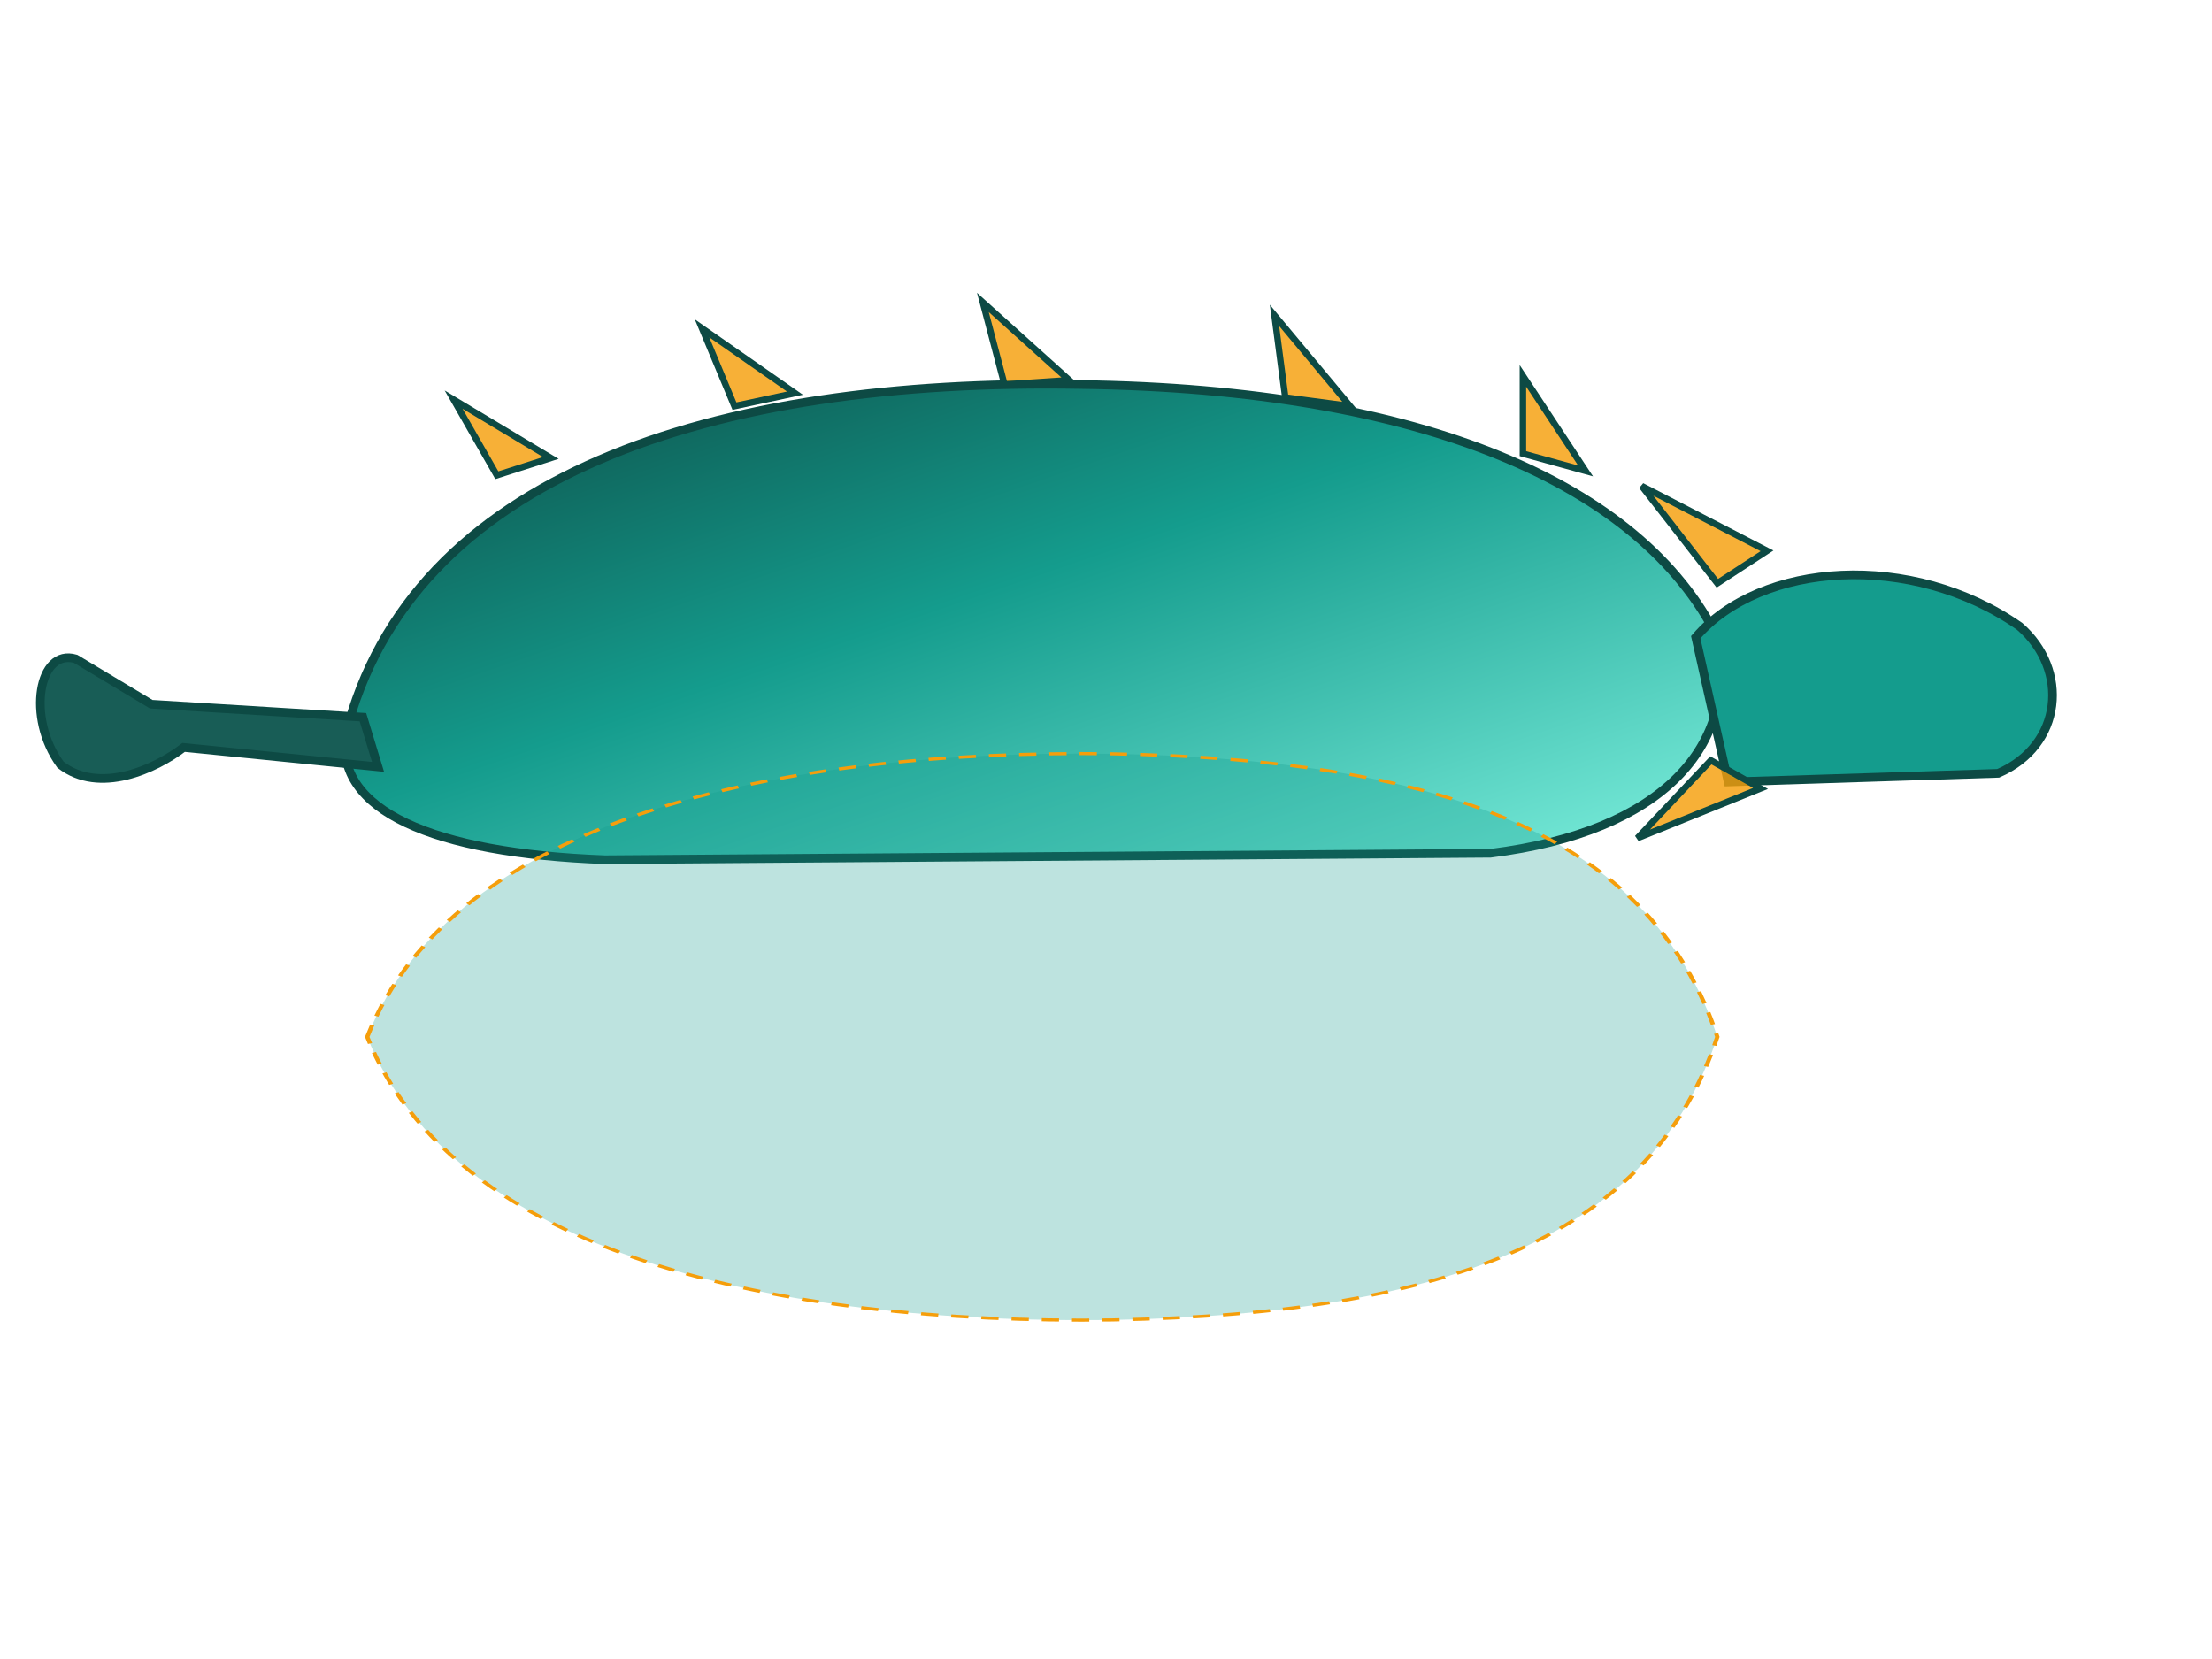
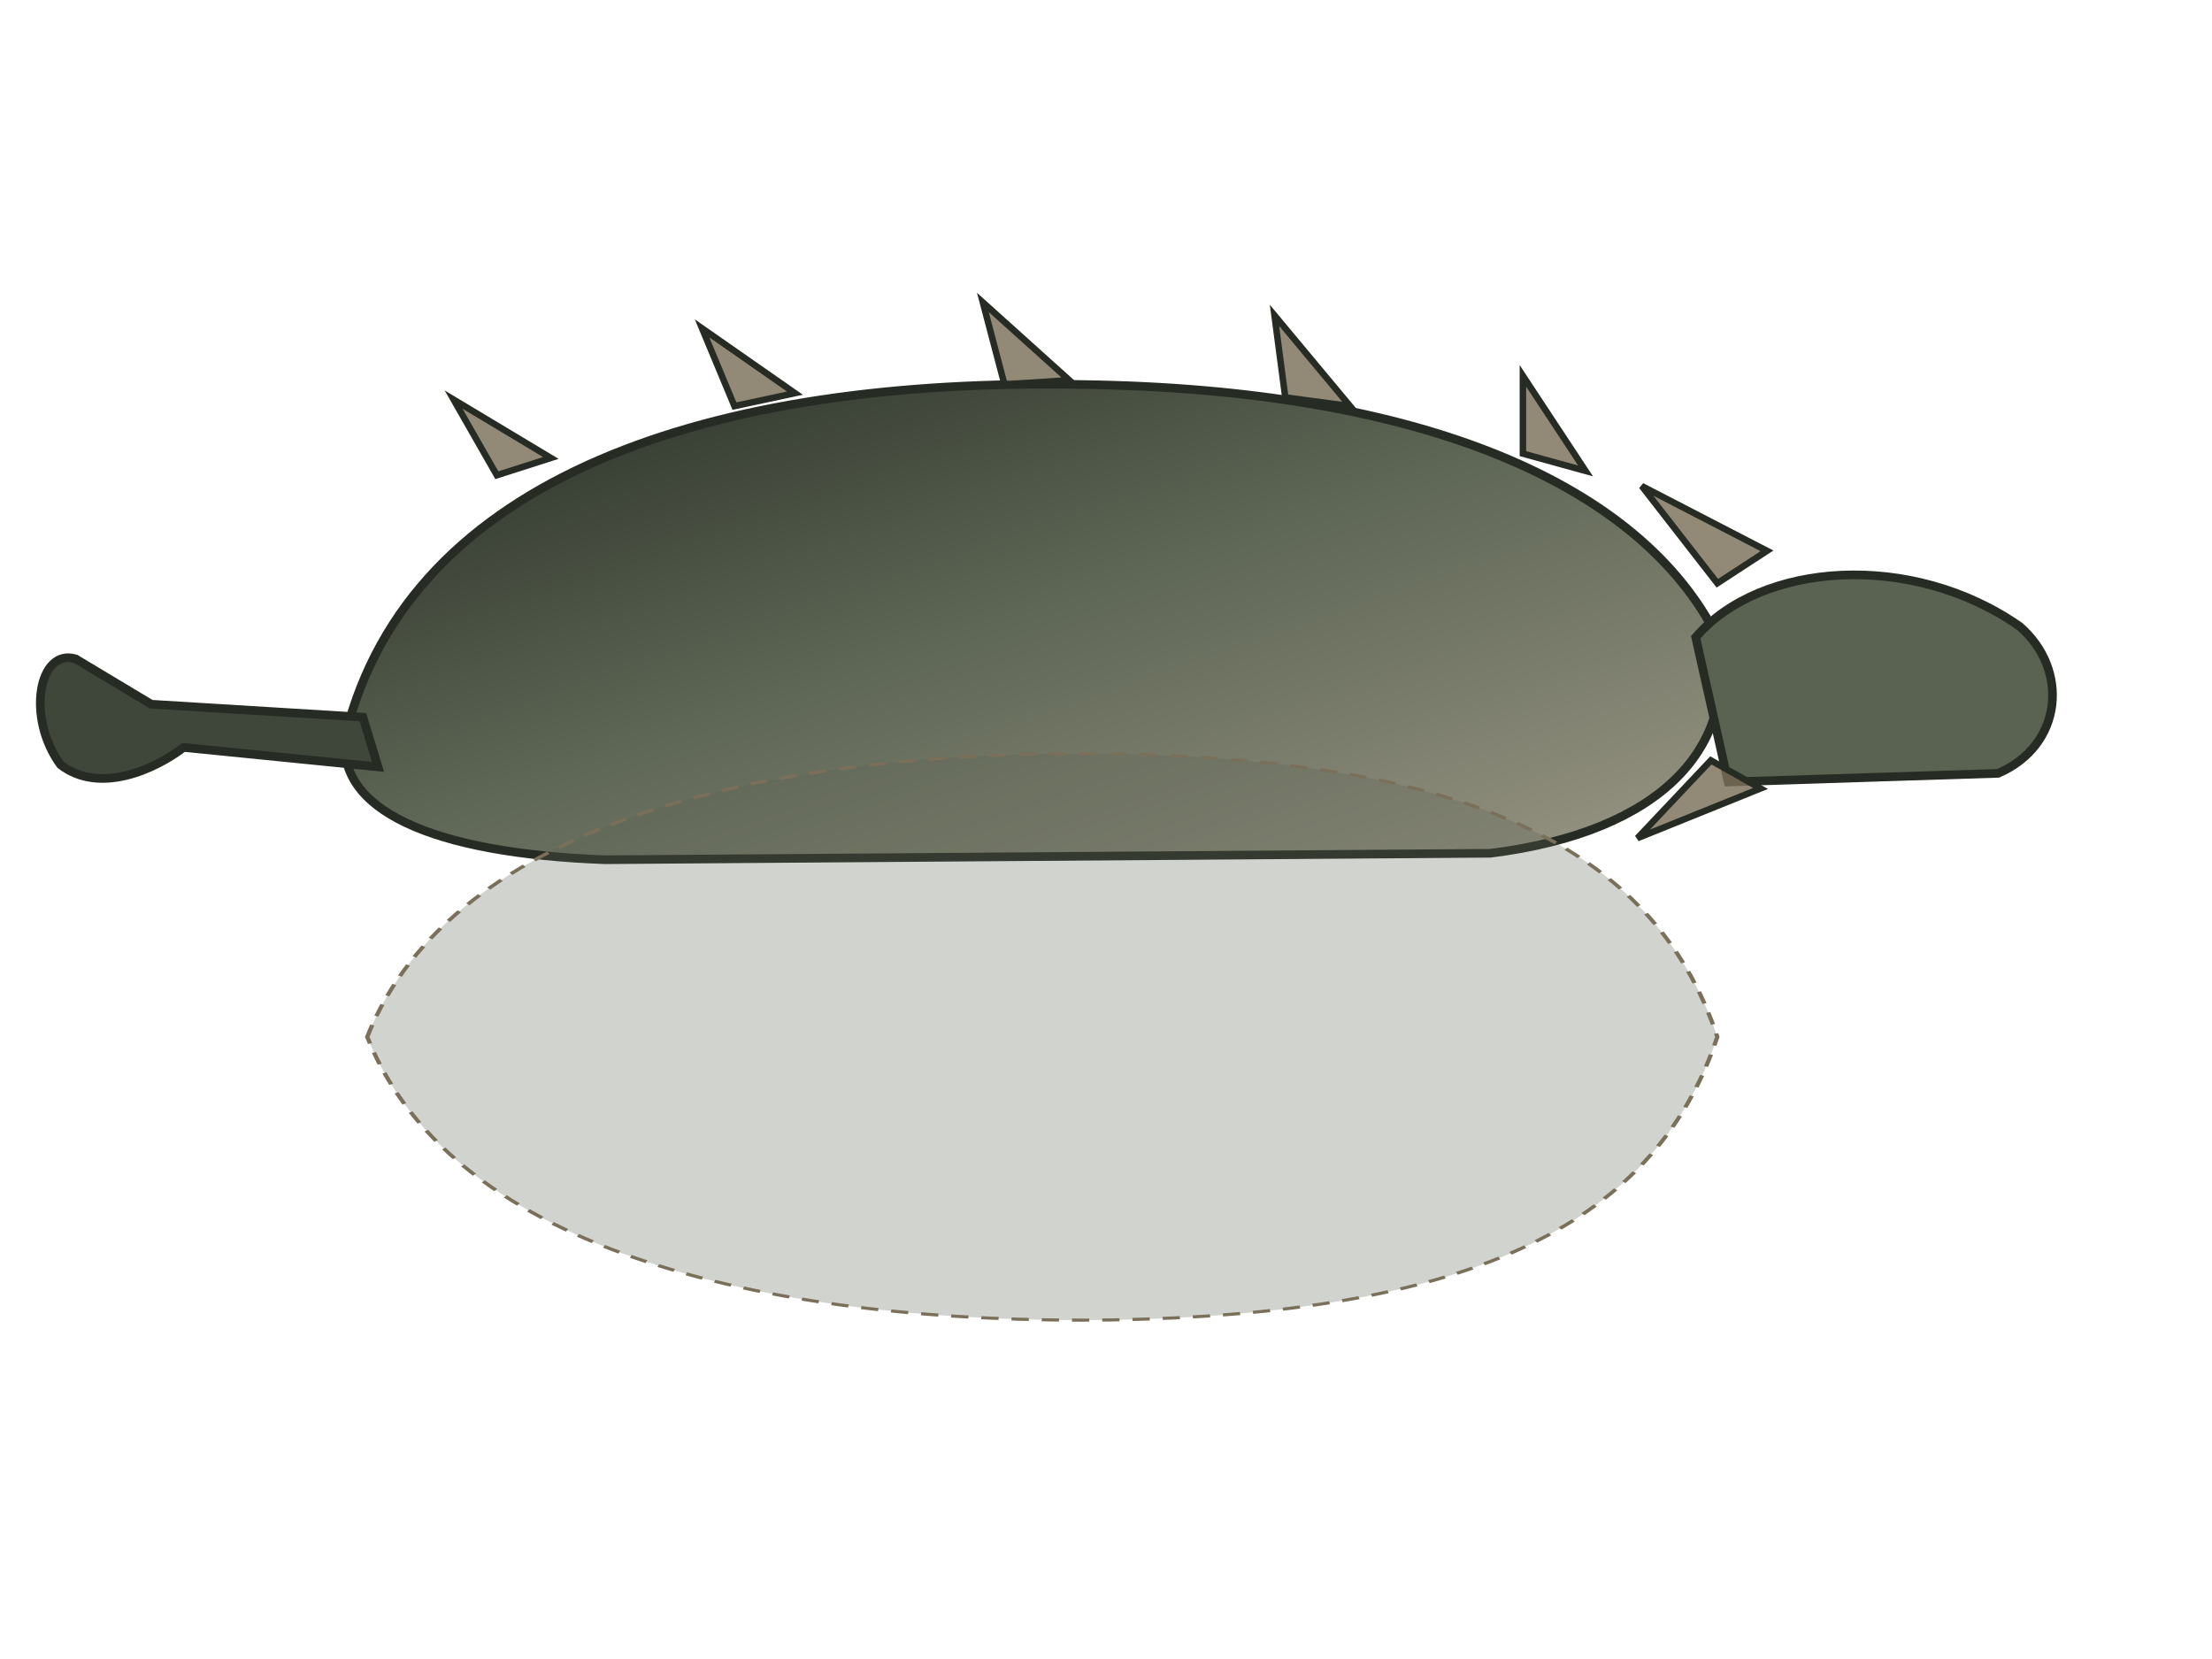
<svg xmlns="http://www.w3.org/2000/svg" viewBox="0 0 1024 768" width="1024" height="768">
  <defs>
    <linearGradient id="bodyGrad_ankylo" x1="0%" y1="0%" x2="100%" y2="100%">
-       <stop offset="0%" stop-color="#0d4a44" />
-       <stop offset="45%" stop-color="#149c8d" />
-       <stop offset="100%" stop-color="#7ef0de" />
+       <stop offset="0%" stop-color="#262b23" />
+       <stop offset="45%" stop-color="#5a6352" />
+       <stop offset="100%" stop-color="#9a9685" />
    </linearGradient>
    <linearGradient id="accentGrad_ankylo" x1="0%" y1="0%" x2="0%" y2="100%">
-       <stop offset="0%" stop-color="#f59e0b" />
-       <stop offset="100%" stop-color="#185d56" />
+       <stop offset="0%" stop-color="#7a6f59" />
+       <stop offset="100%" stop-color="#3f463a" />
    </linearGradient>
  </defs>
  <g id="layer-body-side">
-     <path d="M 160,340 C 190,220 330,175 500,178 C 660,180 760,225 795,295 C 805,345 770,385 690,395 L 280,398 C 200,395 155,375 160,340 Z" fill="url(#bodyGrad_ankylo)" stroke="#0d4a44" stroke-width="4" />
+     <path d="M 160,340 C 190,220 330,175 500,178 C 660,180 760,225 795,295 C 805,345 770,385 690,395 L 280,398 C 200,395 155,375 160,340 Z" fill="url(#bodyGrad_ankylo)" stroke="#262b23" stroke-width="4" />
  </g>
  <g id="layer-head-profile">
-     <path d="M 785,295 C 815,260 885,255 935,290 C 958,310 955,345 925,358 L 800,362 Z" fill="#149c8d" stroke="#0d4a44" stroke-width="4" />
+     <path d="M 785,295 C 815,260 885,255 935,290 C 958,310 955,345 925,358 L 800,362 Z" fill="#5a6352" stroke="#262b23" stroke-width="4" />
  </g>
  <g id="layer-tail-profile">
-     <path d="M 168,332 L 70,326 L 35,305 C 18,300 12,332 28,354 C 46,368 72,356 85,346 L 175,355 Z" fill="#185d56" stroke="#0d4a44" stroke-width="4" />
+     <path d="M 168,332 L 70,326 L 35,305 C 18,300 12,332 28,354 C 46,368 72,356 85,346 L 175,355 Z" fill="#3f463a" stroke="#262b23" stroke-width="4" />
  </g>
  <g id="layer-appendages">
-     <path d="M 795,270 L 760,225 L 818,255 Z" fill="#f59e0b" fill-opacity="0.82" stroke="#0d4a44" stroke-width="3" />
-     <path d="M 792,352 L 758,388 L 815,365 Z" fill="#f59e0b" fill-opacity="0.82" stroke="#0d4a44" stroke-width="3" />
-     <path d="M 230,220 L 210,185 L 255,212 Z" fill="#f59e0b" fill-opacity="0.82" stroke="#0d4a44" stroke-width="3" />
-     <path d="M 340,188 L 325,152 L 368,182 Z" fill="#f59e0b" fill-opacity="0.82" stroke="#0d4a44" stroke-width="3" />
-     <path d="M 465,178 L 455,140 L 495,176 Z" fill="#f59e0b" fill-opacity="0.82" stroke="#0d4a44" stroke-width="3" />
-     <path d="M 595,184 L 590,146 L 625,188 Z" fill="#f59e0b" fill-opacity="0.82" stroke="#0d4a44" stroke-width="3" />
-     <path d="M 705,210 L 705,174 L 734,218 Z" fill="#f59e0b" fill-opacity="0.82" stroke="#0d4a44" stroke-width="3" />
+     <path d="M 795,270 L 760,225 L 818,255 Z" fill="#7a6f59" fill-opacity="0.82" stroke="#262b23" stroke-width="3" />
+     <path d="M 792,352 L 758,388 L 815,365 Z" fill="#7a6f59" fill-opacity="0.82" stroke="#262b23" stroke-width="3" />
+     <path d="M 230,220 L 210,185 L 255,212 Z" fill="#7a6f59" fill-opacity="0.82" stroke="#262b23" stroke-width="3" />
+     <path d="M 340,188 L 325,152 L 368,182 Z" fill="#7a6f59" fill-opacity="0.82" stroke="#262b23" stroke-width="3" />
+     <path d="M 465,178 L 455,140 L 495,176 Z" fill="#7a6f59" fill-opacity="0.82" stroke="#262b23" stroke-width="3" />
+     <path d="M 595,184 L 590,146 L 625,188 Z" fill="#7a6f59" fill-opacity="0.82" stroke="#262b23" stroke-width="3" />
+     <path d="M 705,210 L 705,174 L 734,218 Z" fill="#7a6f59" fill-opacity="0.82" stroke="#262b23" stroke-width="3" />
  </g>
  <g id="layer-body-top" transform="translate(0, 120) scale(1, 0.72)">
-     <path d="M 170,500 C 210,360 360,315 515,318 C 675,322 765,375 795,500 C 765,625 675,678 515,682 C 360,685 210,640 170,500 Z" fill="#149c8d" fill-opacity="0.28" stroke="#f59e0b" stroke-width="2" stroke-dasharray="8 6" />
+     <path d="M 170,500 C 210,360 360,315 515,318 C 675,322 765,375 795,500 C 765,625 675,678 515,682 C 360,685 210,640 170,500 Z" fill="#5a6352" fill-opacity="0.28" stroke="#7a6f59" stroke-width="2" stroke-dasharray="8 6" />
  </g>
</svg>
